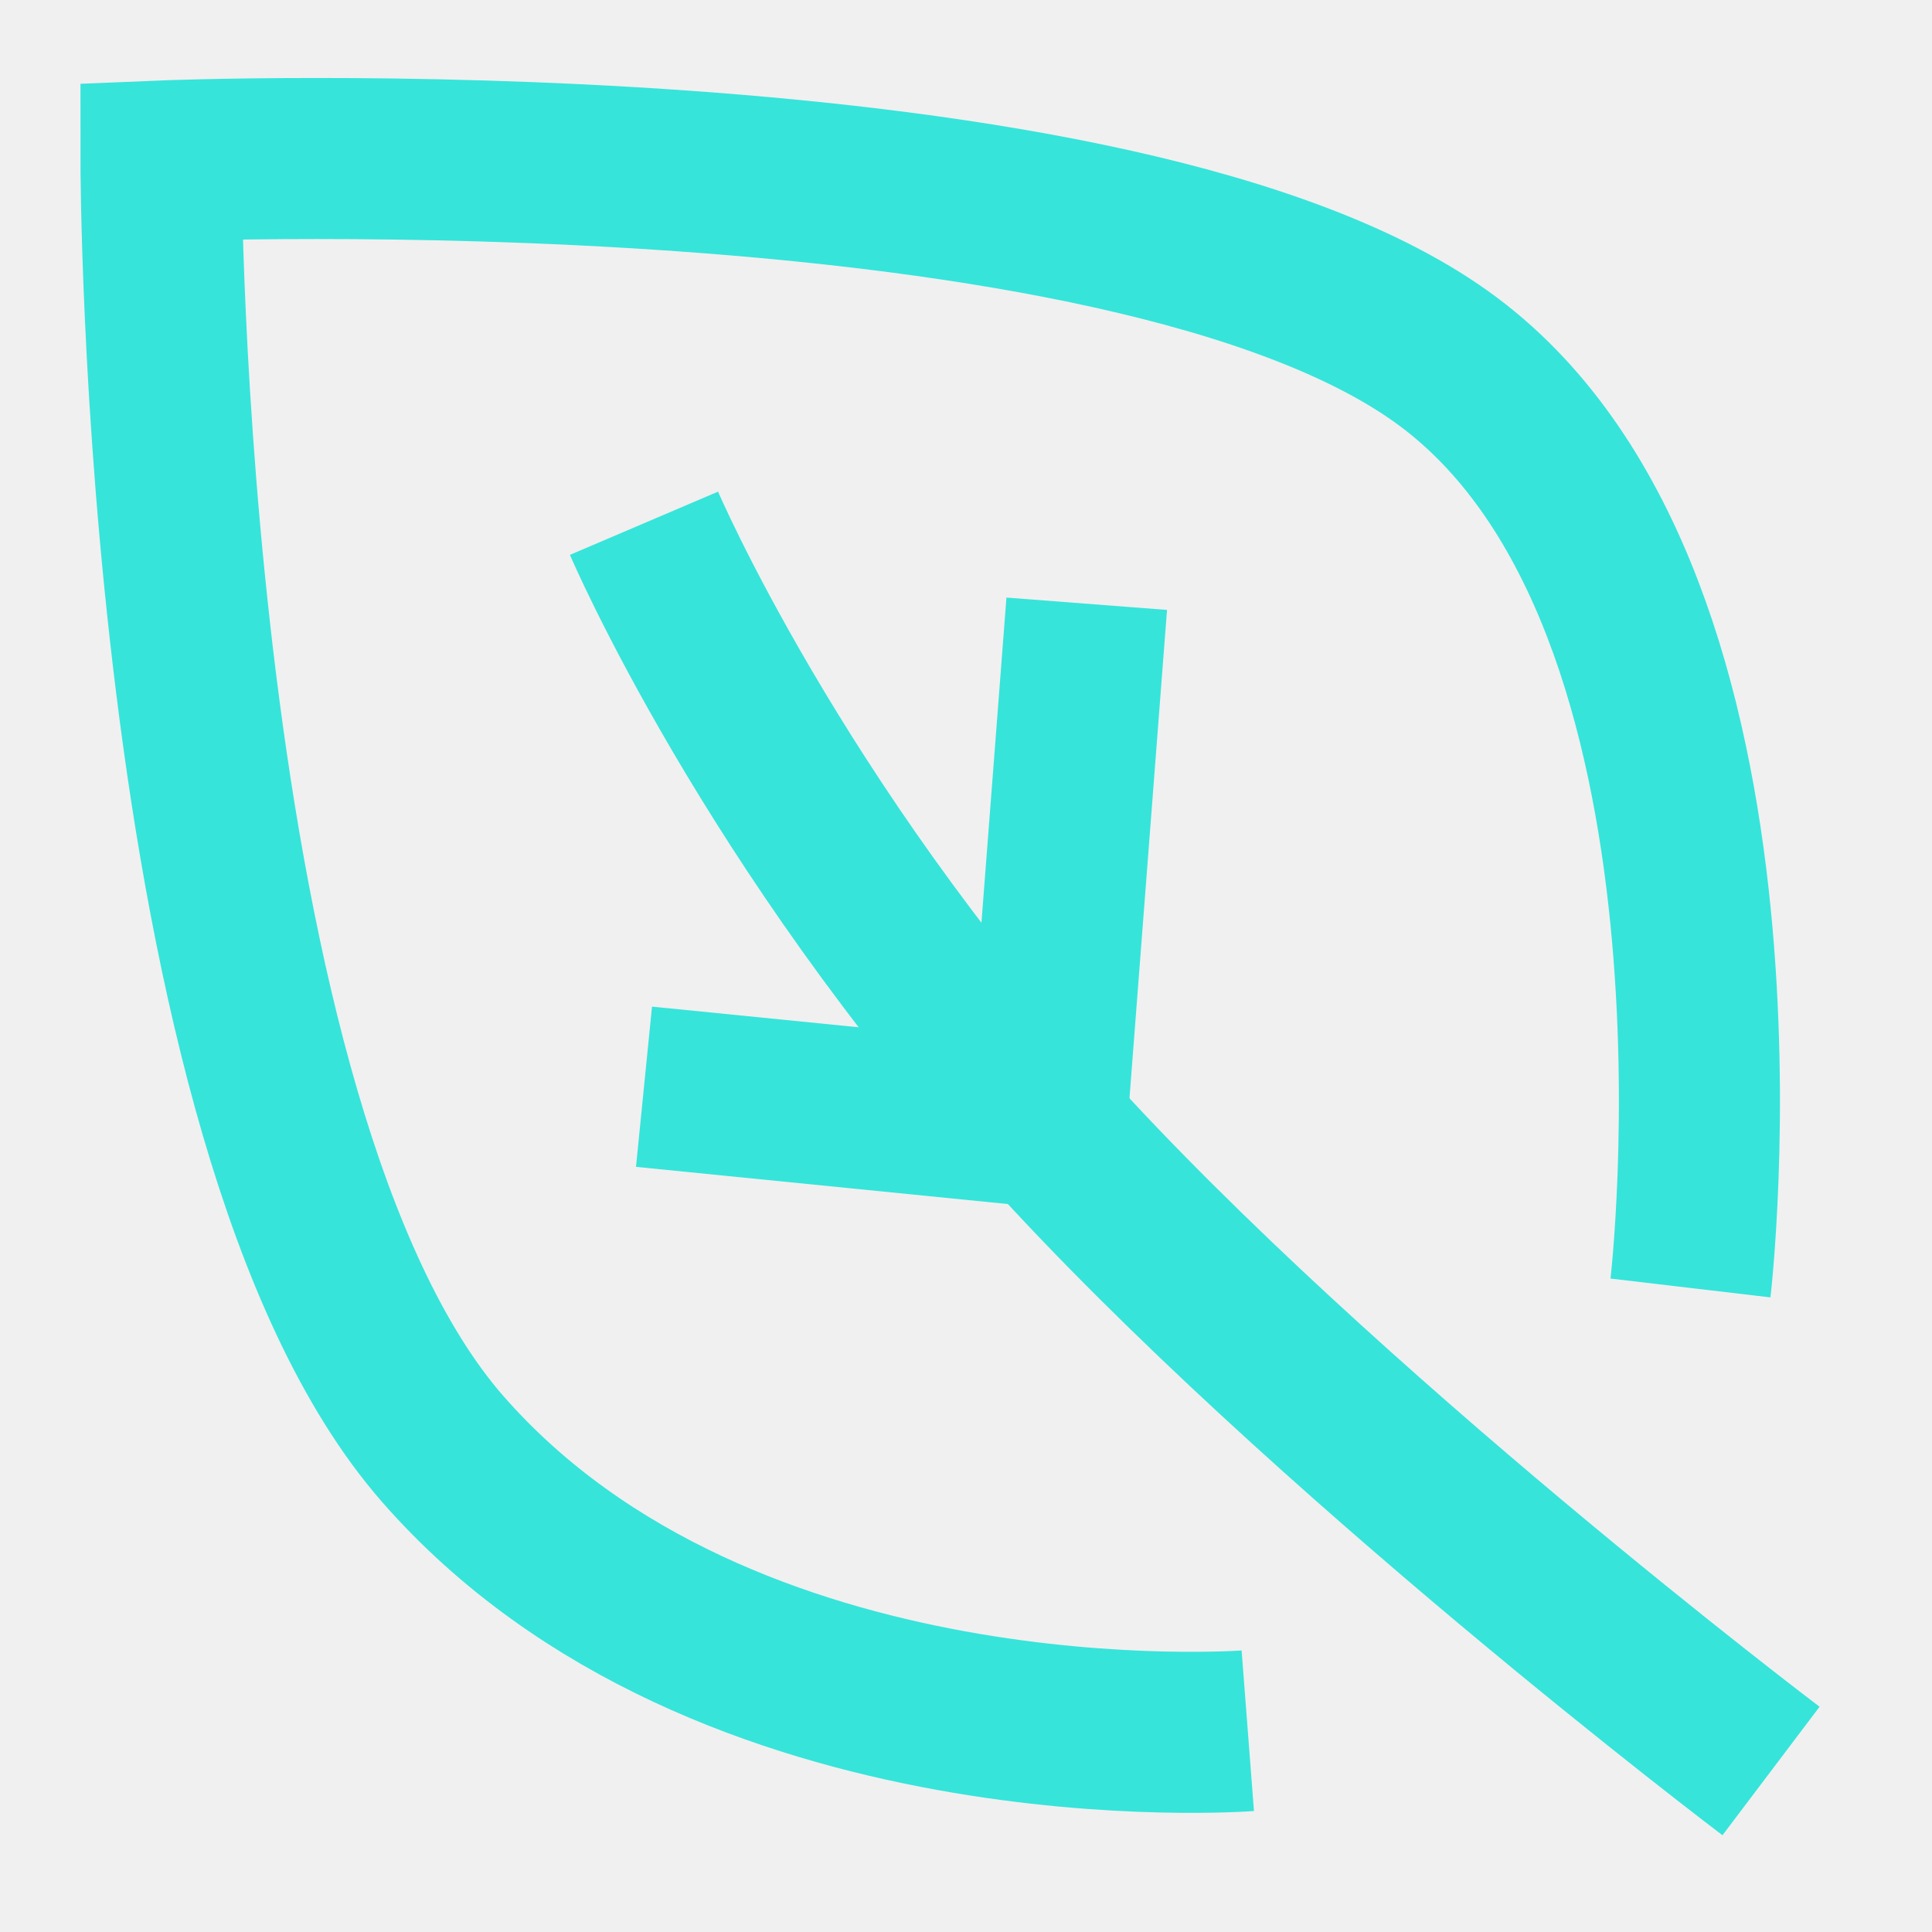
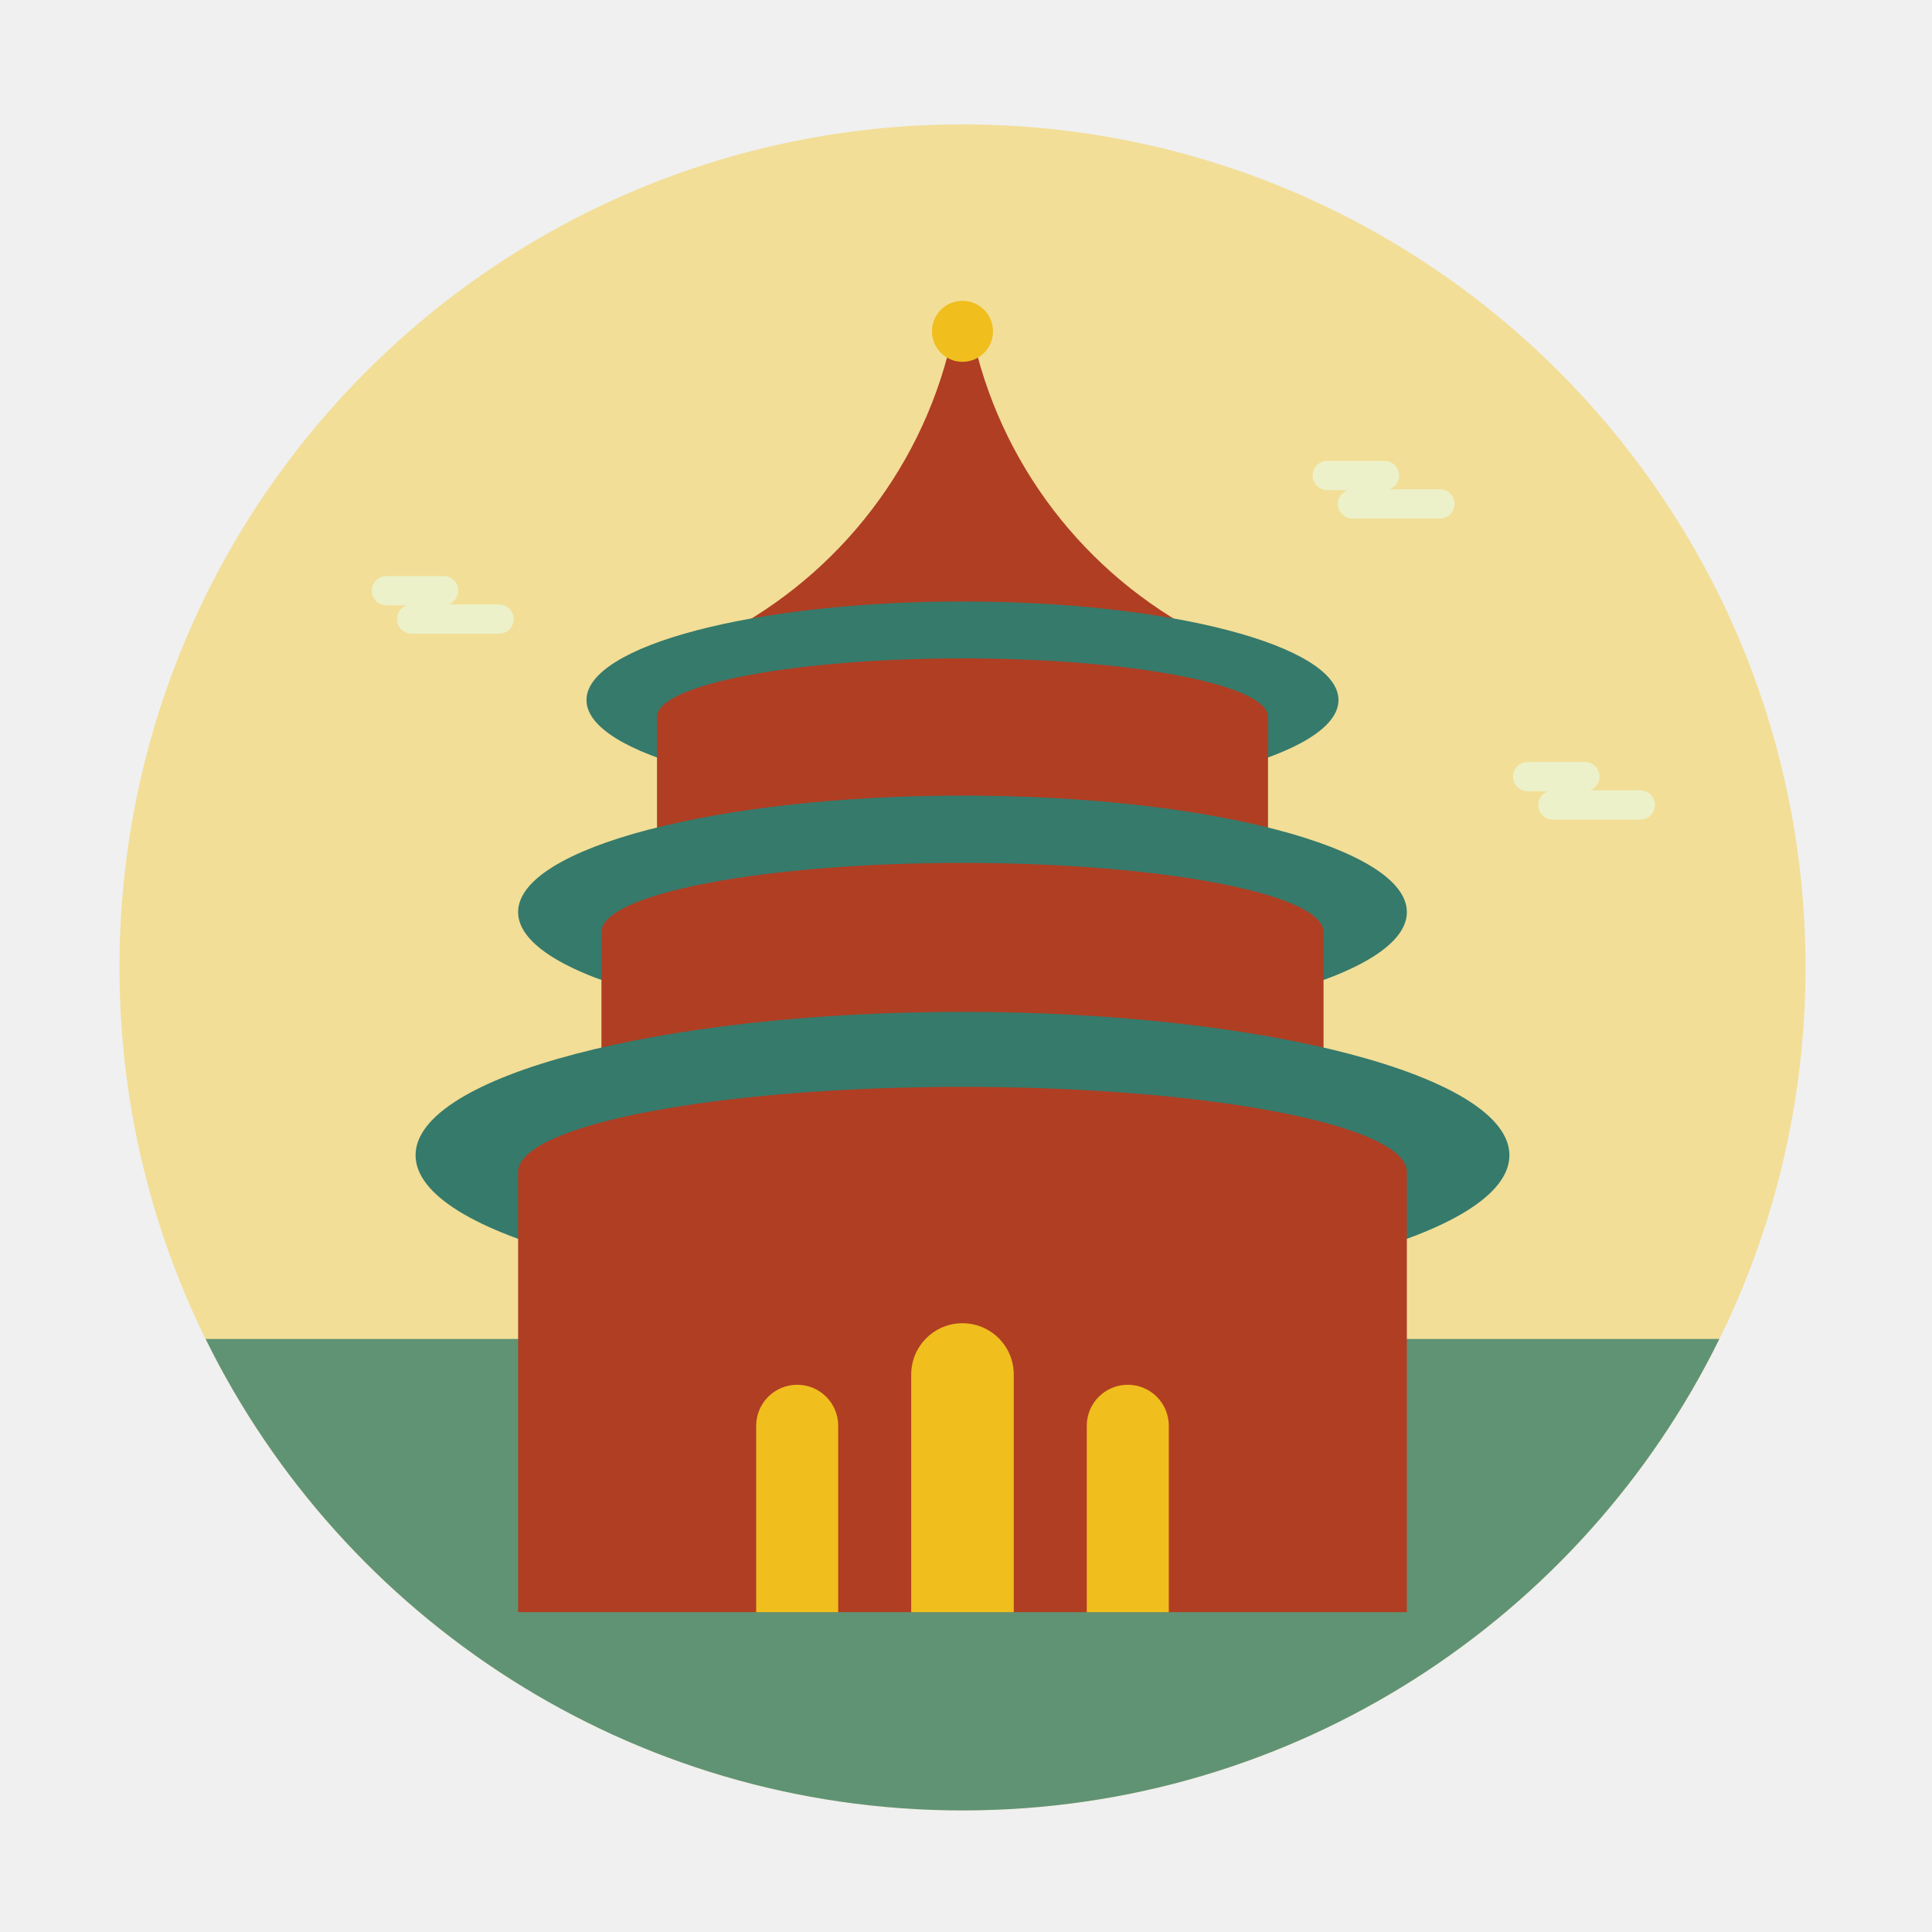
- <svg xmlns="http://www.w3.org/2000/svg" xmlns:xlink="http://www.w3.org/1999/xlink" width="266" height="266" viewBox="0 0 266 266" fill="none">
-   <defs>
-     <rect id="path_0" x="0" y="0" width="266" height="266" />
-   </defs>
-   <g opacity="1" transform="translate(0 0)  rotate(0 133 133)">
-     <mask id="bg-mask-0" fill="white">
-       <use xlink:href="#path_0" />
-     </mask>
-     <g mask="url(#bg-mask-0)">
-       <g opacity="1" transform="translate(22.16667 21.82031)  rotate(0 110.8333 111.0065)">
-         <path id="路径 1" style="stroke:#36E4DA; stroke-width:22.173; stroke-opacity:1; stroke-dasharray:0 0" transform="translate(0 0)  rotate(0 105.9074 108.3465)" d="M149.63,216.47C149.63,216.47 77.58,222.01 38.79,177.68C0,133.35 0,0.35 0,0.35C0,0.35 133,-5.2 177.33,28.05C221.67,61.3 210.58,155.51 210.58,155.51 " />
-         <path id="路径 2" style="stroke:#36E4DA; stroke-width:22.173; stroke-opacity:1; stroke-dasharray:0 0" transform="translate(66.5 50.22135)  rotate(0 77.58333 85.89583)" d="M155.17,171.79C155.17,171.79 93.21,124.97 55.42,83.12C17.62,41.28 0,0 0,0 " />
-         <path id="路径 3" style="stroke:#36E4DA; stroke-width:22.173; stroke-opacity:1; stroke-dasharray:0 0" transform="translate(121.9167 61.30469)  rotate(0 2.770833 36.02083)" d="M0,72.04L5.54,0 " />
-         <path id="路径 4" style="stroke:#36E4DA; stroke-width:22.173; stroke-opacity:1; stroke-dasharray:0 0" transform="translate(66.5 127.8047)  rotate(0 27.70833 2.770833)" d="M55.42,5.54L0,0 " />
-       </g>
-     </g>
-   </g>
+ <svg xmlns="http://www.w3.org/2000/svg" t="1696857873324" class="icon" viewBox="0 0 1024 1024" version="1.1" p-id="2824" width="200" height="200">
+   <path d="M510.14 512.75m-446.81 0a446.81 446.81 0 1 0 893.62 0 446.81 446.81 0 1 0-893.62 0Z" fill="#F2DE97" p-id="2825" />
+   <path d="M108.98 709.66c72.79 148.02 225.07 249.9 401.16 249.9S838.5 857.68 911.3 709.66H108.98z" fill="#609374" p-id="2826" />
+   <path d="M513.67 168.62h-7.06c-12.47 71.15-56.98 131.25-118.11 164.92h243.29c-61.14-33.67-105.65-93.77-118.12-164.92z" fill="#B03E23" p-id="2827" />
+   <path d="M310.85 371.03a199.29 52.24 0 1 0 398.58 0 199.29 52.24 0 1 0-398.58 0Z" fill="#367A6B" p-id="2828" />
+   <path d="M510.14 348.97c-89.43 0-161.92 13.89-161.92 31.02V590.2h323.85V379.98c-0.01-17.13-72.5-31.01-161.93-31.01z" fill="#B03E23" p-id="2829" />
+   <path d="M274.61 483.42a235.53 61.74 0 1 0 471.06 0 235.53 61.74 0 1 0-471.06 0Z" fill="#367A6B" p-id="2830" />
+   <path d="M510.14 457.35c-105.69 0-191.36 16.41-191.36 36.66v248.43H701.5V494.01c0-20.25-85.67-36.66-191.36-36.66z" fill="#B03E23" p-id="2831" />
+   <path d="M220.26 612.3a289.88 75.99 0 1 0 579.76 0 289.88 75.99 0 1 0-579.76 0Z" fill="#367A6B" p-id="2832" />
+   <path d="M510.14 576.06c-130.08 0-235.53 20.2-235.53 45.12v233.29h471.05V621.18c0-24.92-105.44-45.12-235.52-45.12z" fill="#B03E23" p-id="2833" />
+   <path d="M537.31 854.47h-54.35V728.52c0-15.01 12.17-27.18 27.18-27.18s27.18 12.17 27.18 27.18v125.95zM444.27 854.47h-43.48v-98.78c0-12.01 9.73-21.74 21.74-21.74 12.01 0 21.74 9.73 21.74 21.74v98.78zM619.49 854.47h-43.48v-98.78c0-12.01 9.73-21.74 21.74-21.74 12.01 0 21.74 9.73 21.74 21.74v98.78z" fill="#F0BE1D" p-id="2834" />
+   <path d="M510.14 175.61m-16.17 0a16.17 16.17 0 1 0 32.34 0 16.17 16.17 0 1 0-32.34 0Z" fill="#F0BE1D" p-id="2835" />
+   <path d="M763.2 259.32h-26.74c2.99-1.08 5.14-3.92 5.14-7.28a7.76 7.76 0 0 0-7.76-7.76H703.5c-4.29 0-7.77 3.48-7.77 7.76 0 4.29 3.48 7.76 7.77 7.76h10.73c-2.99 1.08-5.14 3.92-5.14 7.28a7.76 7.76 0 0 0 7.76 7.76h46.35a7.76 7.76 0 0 0 7.76-7.76c0-4.29-3.47-7.76-7.76-7.76zM869.39 418.89h-26.74c2.99-1.08 5.14-3.92 5.14-7.28a7.76 7.76 0 0 0-7.76-7.76H809.7c-4.29 0-7.77 3.48-7.77 7.76 0 4.29 3.48 7.76 7.77 7.76h10.73c-2.99 1.08-5.14 3.92-5.14 7.28a7.76 7.76 0 0 0 7.76 7.76h46.35a7.76 7.76 0 0 0 7.76-7.76c0-4.28-3.48-7.76-7.77-7.76zM264.5 320.35h-26.74c2.99-1.08 5.14-3.92 5.14-7.28a7.76 7.76 0 0 0-7.76-7.76h-30.33a7.76 7.76 0 0 0 0 15.52h10.73c-2.99 1.08-5.14 3.92-5.14 7.28a7.76 7.76 0 0 0 7.76 7.76h46.35a7.76 7.76 0 0 0 7.76-7.76c0-4.28-3.48-7.76-7.77-7.76z" fill="#ECF1C9" p-id="2836" />
</svg>
